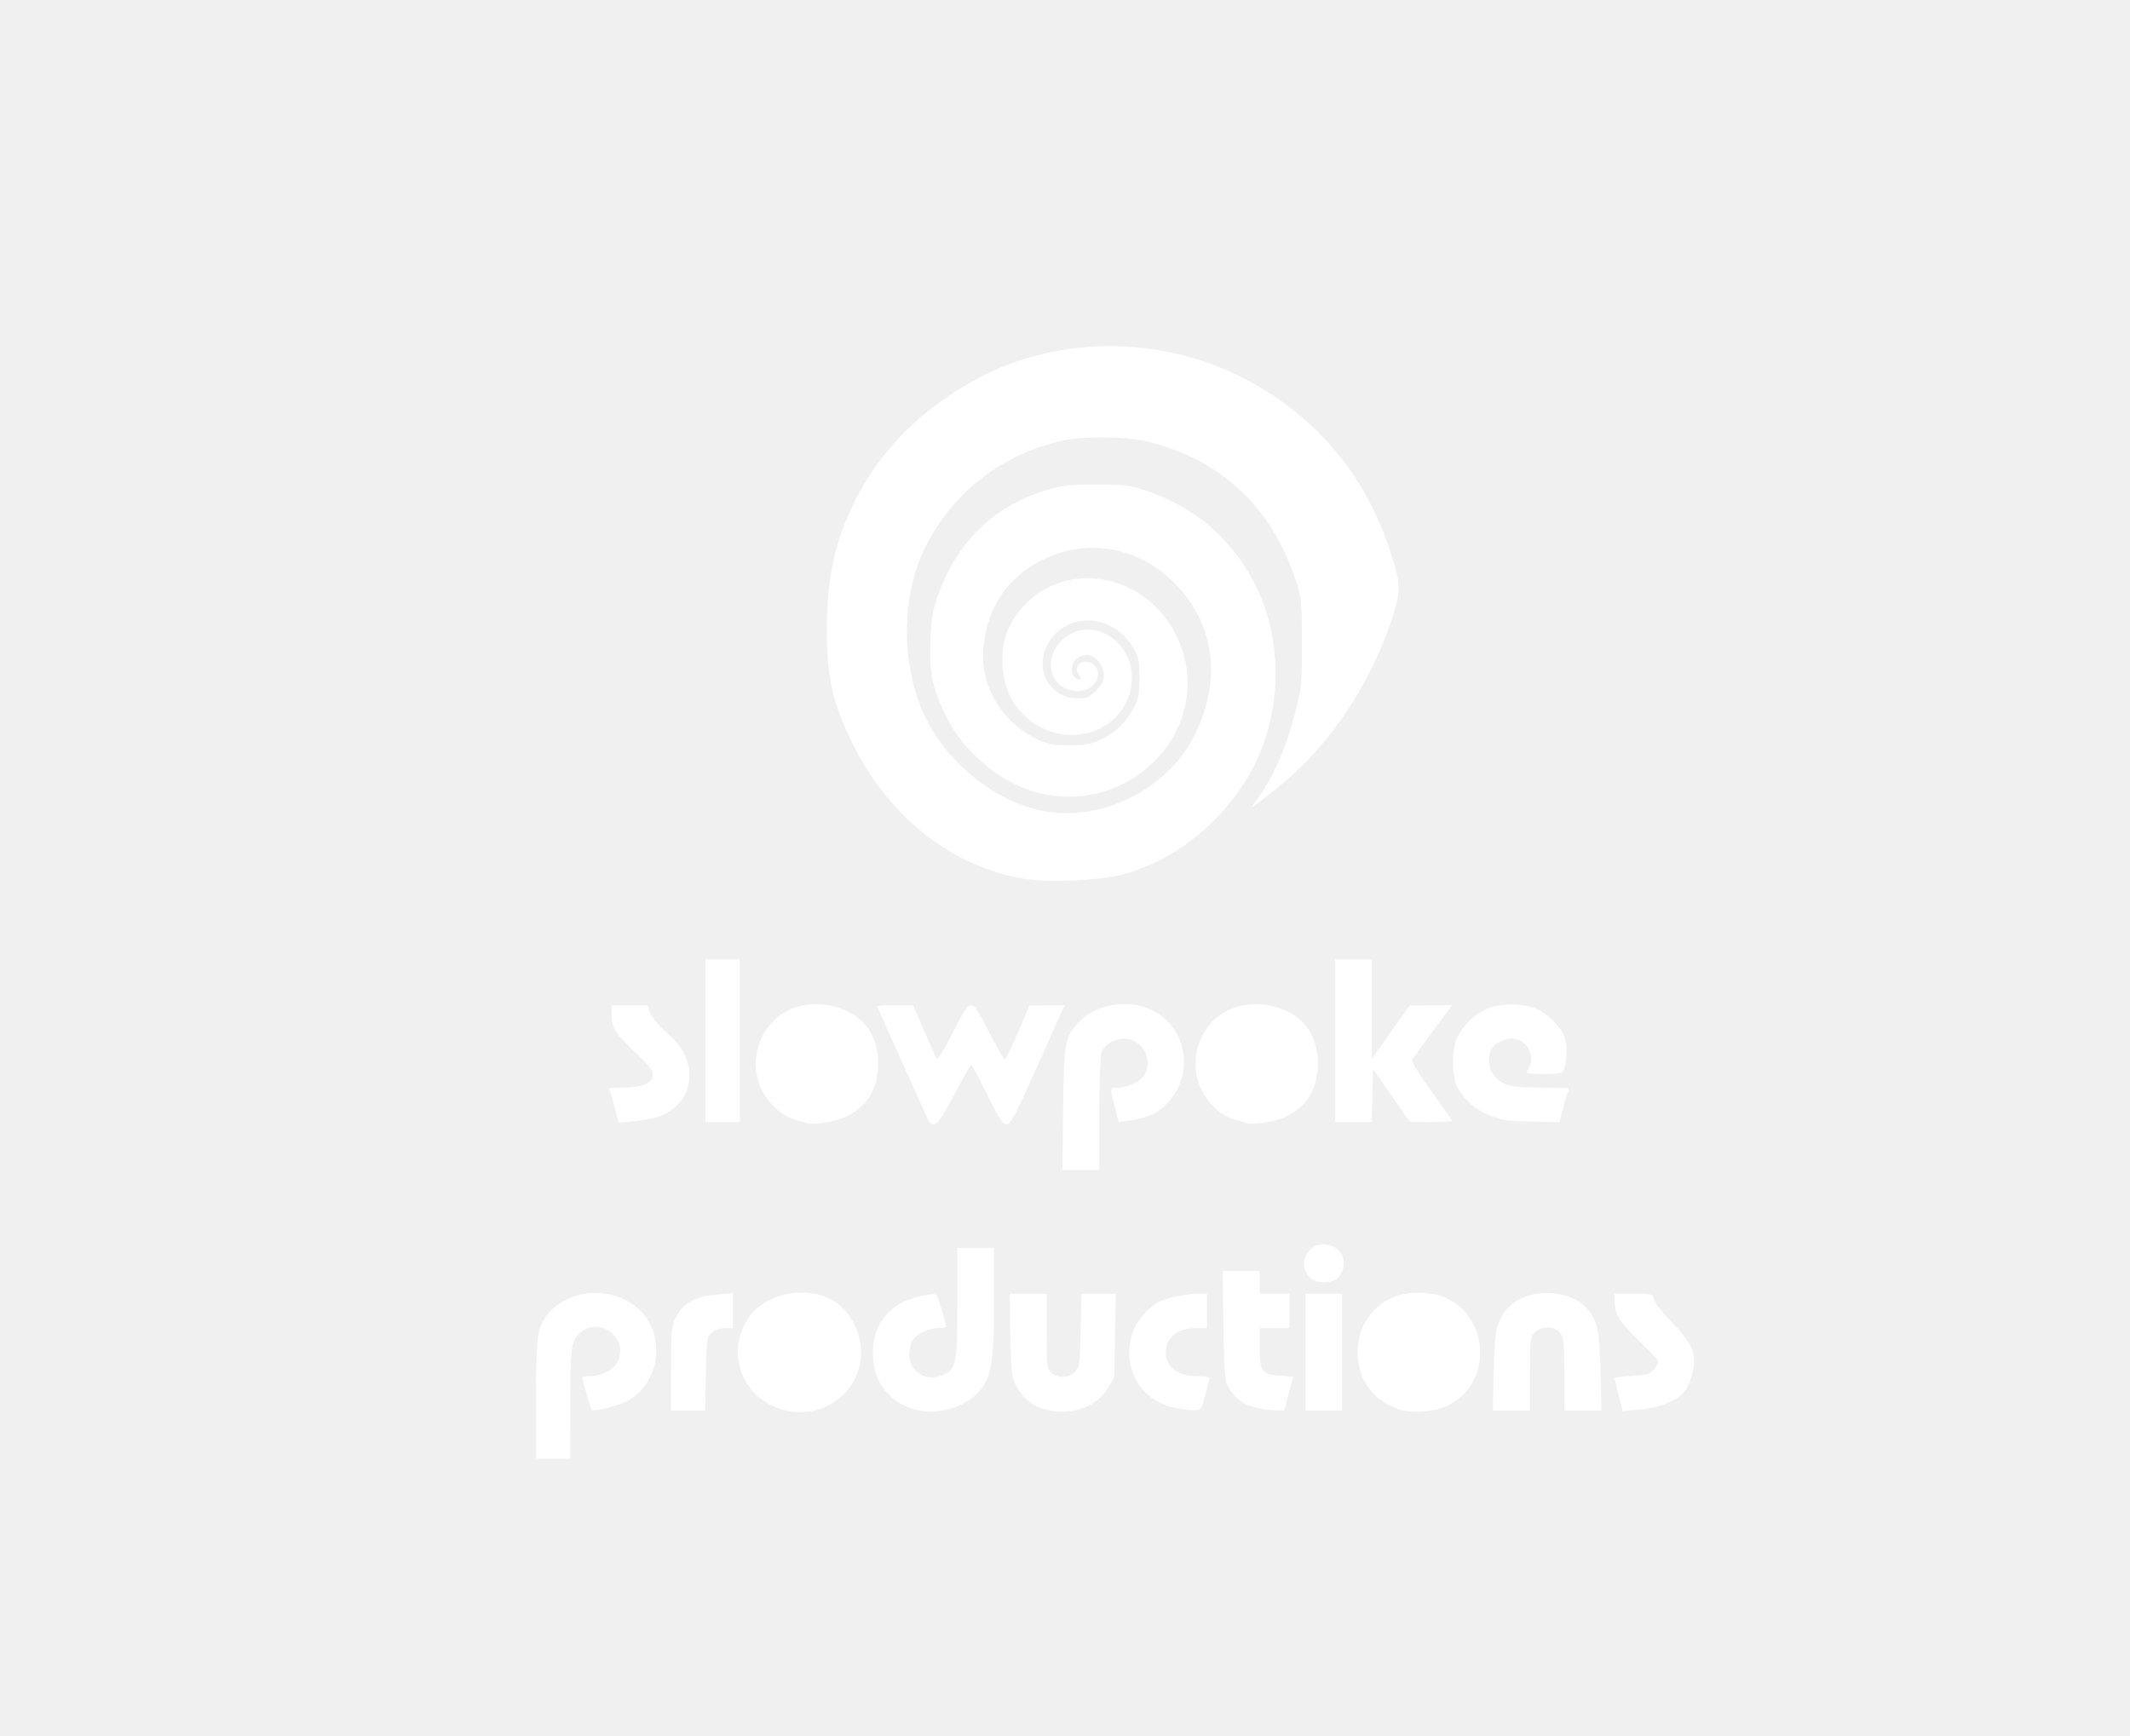
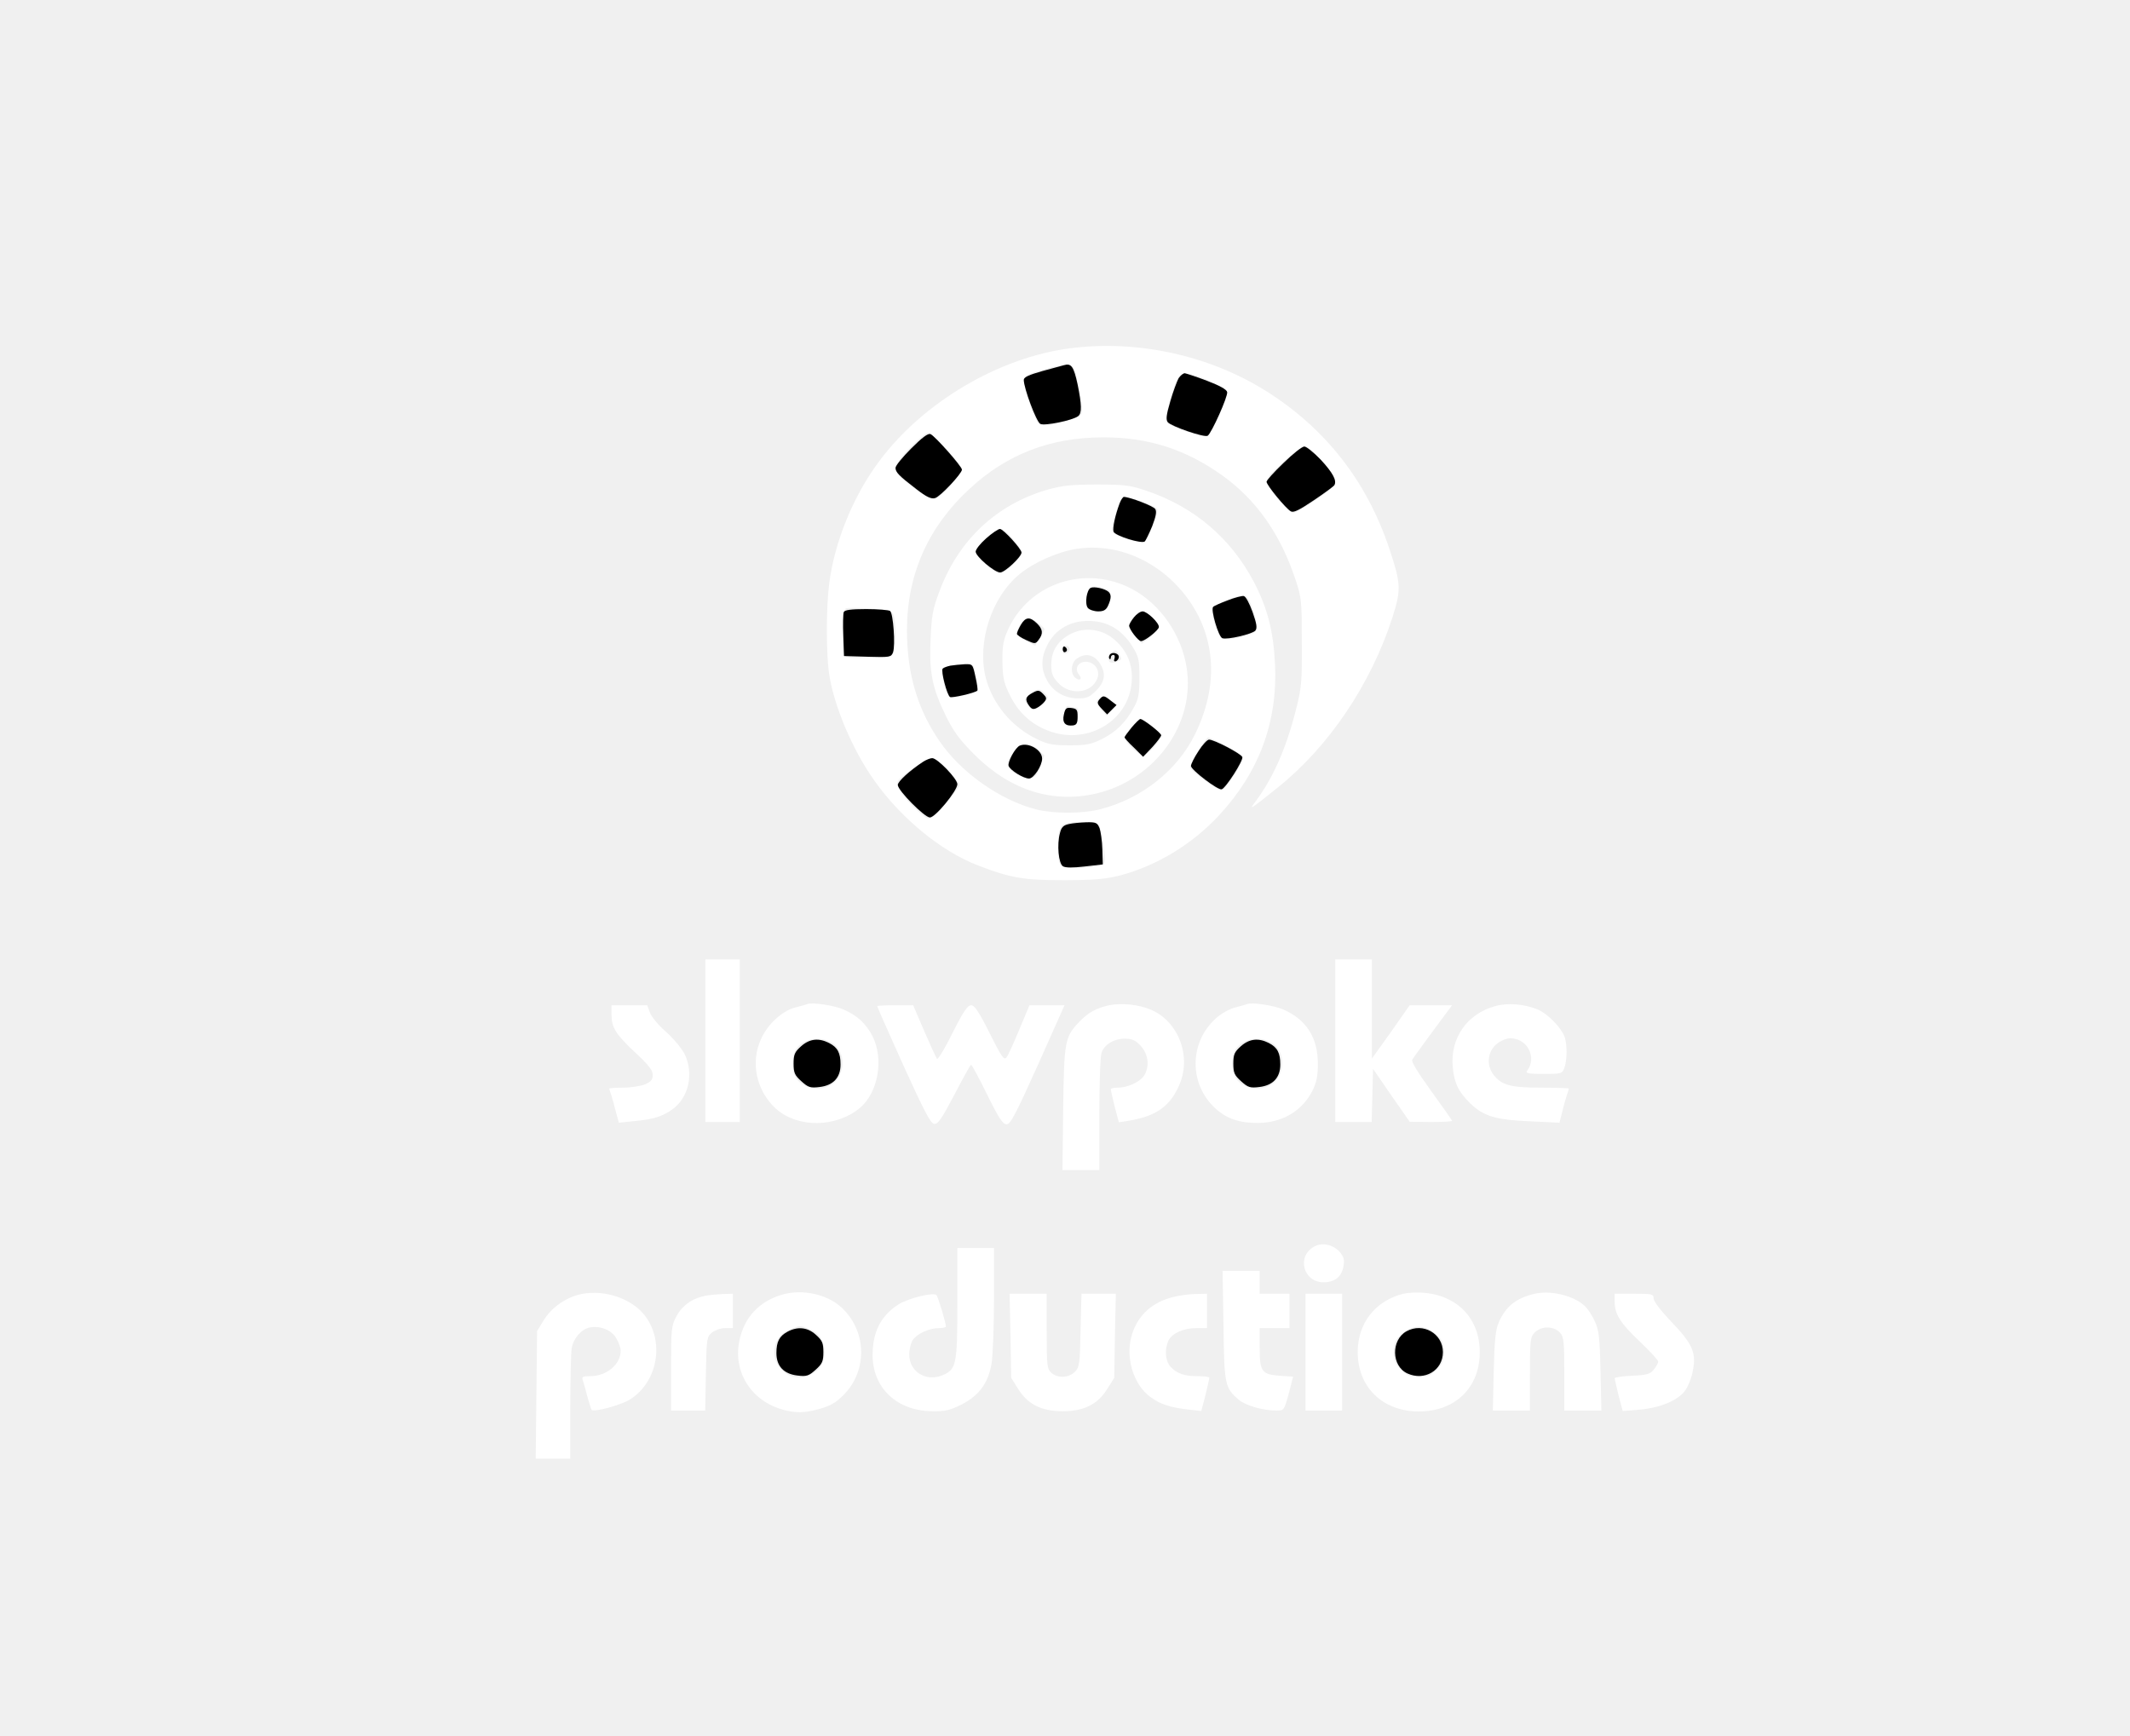
<svg xmlns="http://www.w3.org/2000/svg" aria-label="slowpoke productions" viewBox="0 0 930 758">
-   <g fill="#fff" fill-rule="evenodd">
-     <path d="M234.04 610.75c.05-28.18.42-30.73 5.33-37.17 1.44-1.89 5.12-4.65 8.18-6.15 11.62-5.68 26.82-2.43 34.12 7.3 8.65 11.51 5.43 28.99-6.7 36.49-4.07 2.51-15.51 5.57-16.63 4.45-.26-.25-1.04-2.65-1.75-5.32s-1.61-5.86-2.01-7.1c-.65-2.05-.4-2.25 2.95-2.25 4.97 0 10.25-2.67 12.01-6.09 5.53-10.68-8.38-20.8-16.89-12.29-3.26 3.26-3.63 6.48-3.64 32.13L249 637h-15zM341.8 615.66c-17.58-4.95-25.04-24.23-15.33-39.61 6.86-10.88 24.2-14.92 36.53-8.52 7.44 3.87 12.95 13.62 12.97 22.97.03 17.6-16.84 30.03-34.17 25.16M401.04 615.94c-11.18-2.28-19.15-11.24-19.85-22.31-.69-10.79 2.91-18.58 11.04-23.9 4.2-2.75 15.43-5.53 16.67-4.13.73.82 4.1 12.1 4.1 13.72 0 .37-1.36.68-3.03.68-4.21 0-9.4 2.34-11.34 5.12-.9 1.28-1.63 4.19-1.63 6.47 0 7.42 7.34 11.97 14.5 8.98 6.07-2.54 6.5-4.61 6.5-31.52V545h16v22.17c0 26.23-.97 33.29-5.37 39.15-5.63 7.51-17.57 11.67-27.59 9.62M458.18 615.94c-6.23-1.24-10.81-4.45-13.94-9.78-2.67-4.55-2.75-5.1-3.07-22.91l-.33-18.25H457v16.35c0 15.1.15 16.48 2.01 18.16 2.76 2.5 7.6 2.32 10.3-.37 2.04-2.04 2.21-3.29 2.53-18.17l.34-15.97h14.98l-.33 18.33-.33 18.33-3.01 4.87c-4.81 7.77-14.84 11.5-25.31 9.41M612.72 615.96c-12.3-3.07-19.97-12.85-19.97-25.46 0-10.69 5.65-19.54 15.24-23.85 6.17-2.78 16.85-2.78 23.02 0 20.17 9.07 20.43 38.63.42 47.48-5.06 2.24-13.69 3.09-18.71 1.83M293 597.66c0-17.26.14-18.61 2.32-22.75 3.09-5.87 8.23-8.67 17.5-9.53l7.18-.67V580h-3.39c-1.86 0-4.45.86-5.75 1.91-2.28 1.84-2.37 2.48-2.68 18l-.32 16.09H293zM513.72 614.96c-15.61-2.63-24.39-17.83-19.16-33.19 1.67-4.89 6.78-10.87 11.24-13.15 3.5-1.79 12.23-3.62 17.25-3.62H527v15h-4.6c-8.26 0-13.4 4.03-13.4 10.5 0 6.61 5.15 10.5 13.9 10.5 2.81 0 5.1.34 5.11.75 0 .41-.77 3.79-1.72 7.5-1.94 7.57-1.83 7.52-12.57 5.71M547.72 614.58c-5.18-1.39-8.96-4.36-11.57-9.08-1.37-2.5-1.7-6.96-1.98-26.75l-.33-23.75H550v10h13v15h-13v8.31c0 10.69.85 11.91 8.68 12.47l5.95.43-1.98 7.4-1.97 7.39-4.09-.07c-2.25-.03-6.24-.64-8.87-1.35M570 590.5V565h16v51h-16zM652.2 598.75c.34-13.45.82-18.13 2.17-21.25 2.39-5.5 6.13-9.15 11.51-11.2 8.88-3.39 20.8-1.37 26.4 4.47 5.13 5.36 6.05 9.3 6.52 27.98l.43 17.25H683v-15.89c0-13.68-.24-16.17-1.75-17.94-2.71-3.18-8.16-3.26-11.25-.17-1.83 1.83-2 3.33-2 18v16h-16.23zM706.74 609.37c-.97-3.78-1.75-7.16-1.75-7.51.01-.35 3.43-.81 7.62-1.03 6.51-.32 7.88-.72 9.5-2.72 1.04-1.28 1.89-2.84 1.89-3.47s-3.56-4.51-7.9-8.64c-8.66-8.21-11.1-12.06-11.1-17.45V565h8.5c7.93 0 8.5.14 8.5 2.07 0 1.23 3.23 5.45 7.92 10.35 9.24 9.64 10.89 13.58 9.13 21.79-.59 2.76-2.04 6.38-3.22 8.03-3.01 4.23-10.86 7.52-19.83 8.32l-7.5.67z" />
-     <path d="M353.4 600.61c4.46-1.87 6.6-5.18 6.6-10.2 0-5.17-2.82-8.99-7.62-10.32-7.45-2.05-14.39 3.07-14.38 10.61.01 4.26 3.43 9.08 7.21 10.17 4.51 1.3 4.44 1.3 8.19-.26M627.5 597.89c2.45-2.39 3-3.75 3-7.39 0-3.68-.56-5.02-3.19-7.65-2.66-2.66-3.94-3.18-7.81-3.18-9.85 0-14.84 11.19-8.11 18.21 4.72 4.94 11.05 4.94 16.11.01M572.03 558.03c-2.76-2.76-3.45-6.38-1.86-9.7 4.22-8.81 17.98-4.9 16.45 4.67-.31 1.92-1.52 4.29-2.7 5.25-2.95 2.41-9.38 2.29-11.89-.22M464.19 484.25c.37-29.57.7-31.36 7.11-38.13 7.01-7.4 20.82-9.83 30.77-5.42 16.83 7.47 20.08 29.93 6.14 42.5-3.98 3.59-7.45 4.97-15.73 6.27l-4.01.63-1.74-6.8c-2.22-8.64-2.27-8.3 1.3-8.3 4.21 0 9.4-2.34 11.34-5.12 4.48-6.39-.27-16.03-8-16.23-4.71-.13-9.04 2.36-10.41 5.97-.53 1.38-.96 13.51-.96 26.95V511h-16.15zM352.5 490.53c-.55-.23-2.94-.92-5.31-1.53-5.58-1.44-11.88-7.17-14.84-13.5-4.81-10.31-2.16-22.95 6.44-30.7 9.47-8.54 26.35-8.34 36.73.44 5.07 4.28 7.9 11.19 7.9 19.26 0 11.28-5.02 19.19-15 23.63-3.96 1.76-13.9 3.26-15.92 2.4M404.63 487.75c-.77-1.79-5.95-13.3-11.52-25.59-5.56-12.29-10.11-22.53-10.11-22.75 0-.23 3.54-.41 7.87-.41h7.88l4.79 11.25c2.64 6.19 5.14 11.65 5.55 12.13.42.48 3.5-4.58 6.85-11.25 4.7-9.39 6.52-12.13 8.06-12.13s3.35 2.73 8.02 12.04c3.32 6.62 6.39 11.82 6.83 11.55s3.01-5.68 5.72-12.02l4.93-11.53 7.66-.02 7.67-.02-11.63 26c-9.77 21.83-11.97 26-13.7 26-1.65 0-3.36-2.62-8.5-13-3.54-7.15-6.68-12.99-6.97-12.99-.29.01-3.59 5.86-7.34 13-7.46 14.23-9.44 15.83-12.06 9.74M544.5 490.53c-.55-.23-2.94-.92-5.31-1.53-2.4-.62-6.11-2.74-8.4-4.8-11.71-10.56-11.71-28.84 0-39.4 9.47-8.54 26.35-8.34 36.73.44 5.07 4.28 7.9 11.19 7.9 19.26 0 11.28-5.02 19.19-15 23.63-3.96 1.76-13.9 3.26-15.92 2.4M269.03 485.89c-.62-2.42-1.56-5.69-2.08-7.29-.52-1.59-.95-3.06-.95-3.25s2.71-.35 6.03-.35c8.2 0 12.97-2.05 12.97-5.57 0-2.04-1.8-4.36-7.58-9.77-8.65-8.08-10.42-10.9-10.42-16.61V439h15.6l1.18 3.26c.64 1.79 3.84 5.6 7.09 8.46 6.96 6.13 10.13 11.98 10.13 18.69 0 5.96-2.24 10.82-6.69 14.48-4.07 3.36-9 4.97-17.72 5.78l-6.44.61zM308 454.5V419h15v71h-15zM583 454.5V419h16v43.34l8.25-11.65 8.25-11.65 9.24-.02 9.25-.02-8.3 11.25c-4.57 6.19-8.65 11.82-9.07 12.52-.48.8 2.56 5.83 8.31 13.74 4.99 6.86 9.07 12.7 9.07 12.98s-4.16.5-9.25.48l-9.25-.03-8-11.57-8-11.58-.28 11.61-.28 11.6H583z" />
-     <path d="M658 489.31c-9.61-1.61-17.62-6.97-21.67-14.51-2.47-4.59-2.49-16.98-.03-21.91 2.55-5.13 7.48-9.87 12.7-12.23 5.98-2.7 15.9-2.68 22.03.03 4.68 2.07 10.45 7.81 12.04 11.99 1.21 3.2 1.19 10.5-.05 13.75-.93 2.47-1.29 2.57-9.12 2.57-6.37 0-7.93-.27-7.16-1.25 3.53-4.48 1.53-11.76-3.74-13.6-3.05-1.06-4.6-.88-8.64 1.05-4.56 2.17-5.73 9.79-2.19 14.29 3.51 4.46 7.47 5.51 20.8 5.51 6.62 0 12.03.16 12.03.35s-.43 1.66-.95 3.25c-.52 1.6-1.44 4.81-2.04 7.15l-1.09 4.25-10.21-.14c-5.61-.07-11.33-.32-12.71-.55M360.3 474.93c8.67-2.41 10.41-15.84 2.54-19.62-4.18-2.01-5.64-2.21-9.22-1.22-4.8 1.33-7.62 5.15-7.62 10.32 0 4.93 2.11 8.3 6.38 10.15 3.83 1.67 3.33 1.65 7.92.37M552.3 474.93c8.67-2.41 10.41-15.84 2.54-19.62-4.18-2.01-5.64-2.21-9.22-1.22-4.8 1.33-7.62 5.15-7.62 10.32 0 4.93 2.11 8.3 6.38 10.15 3.83 1.67 3.33 1.65 7.92.37M448 383.9c-31.59-4.85-59.57-26.62-75.57-58.82-8.72-17.55-11.38-29.1-11.41-49.61-.04-22.68 3.33-38.48 11.91-55.97 10.5-21.39 26.93-38.56 49.56-51.79 39.59-23.15 90.82-21.91 130.49 3.15 25.86 16.33 43.77 39.3 53.63 68.77 5.07 15.14 5.2 17.94 1.37 29.87-9.39 29.31-27.85 56.71-50.16 74.47-12.52 9.98-12.61 10.04-9.63 6.03 7.67-10.28 13.39-23.25 17.62-39.94 2.45-9.67 2.67-12.17 2.63-29.56-.04-18.1-.18-19.4-2.86-27.5-10.53-31.78-32.65-52.39-64.58-60.16-9.55-2.32-28.16-2.47-37.53-.3-26.49 6.15-47.5 22.54-59.45 46.38-9.96 19.86-10.73 47.85-1.93 69.93 8.39 21.04 28.87 39.19 50.37 44.64 26.42 6.69 57.14-7.87 69.33-32.86 11.76-24.13 8.55-48.11-8.8-65.78-15.47-15.74-37.35-19.95-56.68-10.91-16.08 7.52-25.25 20.81-26.94 39-1.53 16.49 7.94 32.5 23.63 39.95 4.59 2.18 6.91 2.61 14 2.61 7.28 0 9.32-.4 14.18-2.79 6.16-3.03 10.53-7.37 14.06-13.99 1.83-3.42 2.25-5.82 2.25-12.72 0-7.48-.33-9.06-2.77-13.22-9.16-15.61-30.68-15.77-37.83-.28-5.09 11.02 2.03 22.5 13.94 22.5 3.64 0 4.94-.57 7.77-3.4 3.61-3.61 4.31-7.02 2.24-10.92-2.5-4.69-6.64-5.91-10.62-3.12-2.61 1.82-3 6.55-.7 8.46 1.96 1.62 3.15.5 1.54-1.45-2.03-2.44-.35-5.57 2.98-5.57 3.91 0 6.42 3.66 5.03 7.31-1.53 4.04-5.39 6.04-10.34 5.38-12.26-1.64-13.39-18.02-1.69-24.59 12.09-6.8 27.16 3.6 27.16 18.74 0 19.08-20.53 30.92-38.71 22.32-11.39-5.39-17.76-15.95-17.83-29.58-.06-9.64 2.71-16.77 9.25-23.86 19.09-20.71 53.36-14.18 66.64 12.69 18.5 37.43-17.28 78.99-59.45 69.05-16.41-3.87-33.12-17.54-40.95-33.53-6.15-12.53-7.5-19.07-6.89-33.43.43-10.28.96-13.26 3.73-20.79 8.33-22.69 25.02-38.44 47.56-44.88 6.54-1.87 10.34-2.27 21.45-2.24 11.95.03 14.42.34 21.5 2.72 20.75 6.97 36.8 20.56 46.9 39.7 14.15 26.84 12.41 62.65-4.28 88.2-13 19.92-32.53 34.43-53.62 39.86-9.39 2.42-31.34 3.38-41.5 1.83" />
-     <path d="M478.81 378.39c1.68-.34 3.26-1.13 3.49-1.75.68-1.79-1.33-14.97-2.5-16.38-.65-.79-3.59-1.26-7.85-1.26-8.95 0-9.95 1-9.95 9.99 0 9.86.12 10.01 7.48 10.01 3.45 0 7.65-.28 9.33-.61M414.25 349.45c2.61-3.22 4.75-6.24 4.75-6.71 0-1.65-10.3-11.74-11.99-11.74-2.17 0-13.83 7.8-15.04 10.06-1.11 2.07 2.55 7.51 8.95 13.26 3.91 3.52 4.41 3.71 6.41 2.4 1.19-.78 4.31-4.05 6.92-7.27M538.99 338.51c2.33-3.58 3.98-7.15 3.67-7.96-.47-1.21-13.43-8.55-15.1-8.55-1.2 0-8.49 12.01-7.99 13.19.85 2.01 11.58 9.81 13.5 9.81.98 0 3.47-2.72 5.92-6.49M454.22 334.7l1.78-4.8-2.65-2.45c-3.82-3.54-7.66-3.22-10.8.89-1.4 1.84-2.55 4.27-2.55 5.41 0 2.75 5.65 6.34 9.47 6.01 2.56-.22 3.23-.93 4.75-5.06M503.93 326.27c1.69-2.05 3.07-4.26 3.07-4.91 0-1.23-7.16-7.36-8.6-7.36-1.45 0-7.4 6.35-7.4 7.9 0 2.1 6.02 8.1 8.12 8.1.96 0 3.12-1.68 4.81-3.73M470.81 312.75c.23-2.78-.07-3.75-1.17-3.75-.81 0-2.13-.25-2.94-.56-1.05-.4-1.64.44-2.13 3.02-.84 4.5-.08 5.74 3.27 5.35 2.28-.27 2.7-.84 2.97-4.06M485.17 310.35c2.41-2.18 2.31-2.99-.6-4.9-1.9-1.24-2.89-1.35-4.51-.48l-2.07 1.1 2.2 2.97c2.55 3.46 2.59 3.47 4.98 1.31M455.32 307.4c2.68-2.48 2.73-2.69 1.09-4.5-2.24-2.47-3.73-2.4-6.89.35-2.44 2.12-2.5 2.38-1 4.5 2.06 2.9 3.37 2.84 6.8-.35M421.82 303.46c3.65-1.08 5.17-2.04 5.16-3.25-.05-3.31-1.85-9.51-2.96-10.2-1.42-.88-11.03.6-12.32 1.89-1.76 1.76 1.91 13.1 4.24 13.1.38 0 3.03-.69 5.88-1.54M489.43 288.12c.21-.35-.25-1.52-1.03-2.59-1.31-1.79-1.54-1.81-3.05-.31-2.15 2.15-1.12 4.79 1.6 4.08 1.15-.3 2.26-.83 2.48-1.18M389.75 285.75c.81-.64 1.25-3.73 1.25-8.68 0-4.64-.49-8.31-1.25-9.26-.89-1.12-3.77-1.74-10.04-2.15-4.83-.31-9.44-.32-10.25-.01-1.14.44-1.46 2.68-1.46 10.26 0 5.55.46 10.15 1.07 10.76 1.31 1.31 18.85.53 20.68-.92M467 283.39c0-.76-.68-1.39-1.5-1.39-.83 0-1.5.89-1.5 1.97 0 1.34.48 1.78 1.5 1.39.82-.31 1.5-1.2 1.5-1.97M454.63 277.74c1.58-3.05 1.56-3.18-1.06-5.43-3.45-2.98-5.94-2.93-7.95.15-2.44 3.73-1.99 5.3 2.13 7.42 4.31 2.21 4.69 2.1 6.88-2.14M503.75 277.11c2.96-2.54 2.84-4.17-.55-7.42-3.4-3.26-4.87-3.35-7.89-.52-2.98 2.81-2.92 4.95.27 8.74 2.76 3.28 3.48 3.21 8.17-.8M542.23 277.97c7.72-1.72 8.04-2.83 4.01-13.82-1.48-4.07-1.79-4.32-4.66-3.84-1.7.28-5.22 1.44-7.83 2.57-5.31 2.29-5.64 3.33-3.24 10.16 1.78 5.04 3.39 7.21 4.9 6.63.6-.23 3.67-.99 6.82-1.7M484.07 264.32c1.76-4.64.84-6.72-3.43-7.77-3.31-.82-4.07-.69-5.25.94-1.44 1.95-1.9 7.67-.72 8.84.36.37 2.4.67 4.52.67 3.27 0 4.02-.41 4.88-2.68M440.27 248.43c1.68-1.42 3.88-3.62 4.88-4.89 1.8-2.29 1.77-2.37-2.34-7.43-2.54-3.11-4.96-5.11-6.2-5.11-2.52 0-10.61 7.77-10.61 10.18 0 1.49 9.08 9.82 10.7 9.82.28 0 1.89-1.16 3.57-2.57M503.12 230.07c1.48-3.53 2.46-7 2.19-7.69-.61-1.59-12.88-5.76-14.79-5.03-.77.3-2.34 3.58-3.49 7.29-2.38 7.69-2.11 8.33 4.47 10.78 7.06 2.62 8.6 1.91 11.62-5.35M572.3 219.86c8.31-5.55 10.7-7.83 10.7-10.17 0-2.94-10.7-14.7-13.33-14.66-1.25.02-5.31 2.91-9.57 6.82-6.33 5.79-7.32 7.14-6.79 9.22.8 3.12 9.39 12.93 11.32 12.93.81 0 4.27-1.86 7.67-4.14M414.9 212.25c2.79-3.16 5.08-6.44 5.09-7.29.02-2.15-12.79-15.96-14.8-15.96-.91 0-4.5 2.97-7.98 6.61-8.21 8.59-8.12 9.96 1.14 17.11 3.77 2.9 7.9 5.28 9.17 5.28 1.56 0 3.96-1.87 7.38-5.75M527.96 189.55c2.44-2.94 8.12-15.97 7.84-17.95-.22-1.49-2.34-2.92-7.8-5.25-12.43-5.32-12.98-5.07-17.04 7.86-3.15 10.03-2.82 10.8 6.04 13.98 8.88 3.18 9.4 3.24 10.96 1.36M466.65 183.52c2.83-.85 5.4-2.21 5.71-3.03.8-2.06-2.26-17.97-3.88-20.18-1.26-1.73-1.73-1.7-11.15.75-9.12 2.37-9.85 2.75-10.14 5.21-.33 2.74 4.05 16.11 6.07 18.54 1.28 1.55 5.07 1.18 13.39-1.29" />
+   <g transform="translate(0,758) scale(0.1,-0.1)">
+     <g fill="#fff" fill-rule="evenodd">
+       <path d="M4673 6059 c-312 -40 -643 -236 -834 -493 -114 -152 -196 -354 -219 -538 -13 -103 -13 -302 0 -390 20 -138 102 -333 197 -466 116 -165 293 -310 452 -371 145 -56 200 -65 381 -65 136 1 179 5 245 22 159 43 313 137 429 263 174 188 255 407 243 659 -7 145 -34 247 -93 360 -101 191 -261 327 -469 397 -71 24 -95 27 -215 27 -111 0 -149 -4 -215 -22 -225 -65 -392 -222 -475 -449 -28 -75 -33 -105 -37 -208 -6 -144 7 -209 68 -334 33 -66 59 -102 123 -166 156 -156 341 -215 534 -170 257 61 432 305 393 550 -22 142 -115 277 -237 342 -202 108 -449 28 -542 -175 -21 -47 -26 -71 -25 -138 0 -64 5 -92 25 -135 35 -77 83 -128 153 -161 182 -86 387 33 387 224 0 69 -28 126 -84 171 -53 42 -129 49 -188 16 -54 -30 -80 -74 -80 -133 0 -36 6 -52 28 -76 52 -59 148 -49 173 17 14 36 -12 73 -51 73 -33 0 -50 -31 -29 -56 16 -19 4 -30 -16 -14 -23 19 -19 66 7 84 40 28 81 16 106 -31 21 -39 14 -73 -22 -109 -28 -28 -41 -34 -78 -34 -58 0 -108 28 -135 76 -27 47 -29 96 -4 149 36 80 114 122 209 112 70 -7 125 -44 167 -111 27 -45 30 -57 30 -135 0 -70 -4 -94 -23 -128 -35 -66 -79 -110 -140 -140 -49 -24 -69 -28 -142 -28 -71 0 -94 4 -140 26 -112 53 -196 154 -226 269 -39 155 25 352 148 453 62 51 166 97 248 110 154 24 313 -33 430 -151 173 -177 206 -417 88 -658 -77 -158 -233 -282 -414 -328 -78 -20 -202 -20 -279 -1 -157 40 -328 160 -422 297 -97 140 -143 296 -143 486 0 242 92 450 272 616 164 153 355 226 586 226 196 0 358 -52 517 -165 149 -106 255 -256 321 -455 27 -81 28 -94 28 -275 1 -174 -1 -199 -26 -296 -42 -166 -99 -296 -176 -399 -30 -40 -29 -40 96 60 223 178 408 452 502 745 38 119 37 147 -14 299 -98 294 -278 524 -536 687 -248 157 -565 226 -857 188z m16 -87 c14 -27 41 -180 35 -197 -6 -15 -78 -40 -144 -51 -24 -4 -40 -1 -47 8 -21 24 -64 158 -61 185 3 24 11 29 83 49 99 28 122 29 134 6z m591 -55 c54 -24 76 -38 78 -53 3 -22 -62 -167 -84 -184 -10 -9 -32 -6 -94 15 -45 15 -84 34 -87 43 -7 17 21 130 44 180 20 41 44 41 143 -1z m-1146 -299 c36 -40 66 -79 66 -88 0 -8 -23 -41 -51 -72 -34 -39 -58 -58 -74 -58 -13 0 -54 24 -91 53 -93 71 -94 85 -12 171 35 36 71 66 80 66 9 0 46 -32 82 -72z m1640 -52 c31 -35 56 -72 56 -83 0 -11 -10 -29 -22 -40 -39 -34 -146 -103 -162 -103 -19 0 -105 98 -113 129 -5 21 5 35 68 92 43 40 83 68 96 69 14 0 40 -22 77 -64z m-787 -177 c34 -11 63 -26 66 -32 7 -18 -43 -138 -60 -144 -19 -8 -117 23 -132 41 -8 9 -7 27 5 67 20 68 31 89 47 89 7 0 41 -9 74 -21z m-558 -170 c40 -51 40 -51 22 -74 -32 -41 -80 -77 -93 -69 -39 22 -98 78 -98 92 0 24 81 102 106 102 15 0 36 -17 63 -51z m414 -218 c7 -7 7 -24 1 -48 -9 -37 -10 -38 -54 -38 -43 0 -45 1 -48 32 -2 18 2 42 8 54 10 18 18 20 48 16 19 -4 40 -11 45 -16z m620 -63 c22 -57 29 -100 20 -115 -12 -18 -135 -44 -150 -31 -16 13 -45 103 -41 125 3 18 97 62 134 63 16 0 25 -11 37 -42z m-1565 -36 c7 -10 12 -46 12 -93 0 -49 -4 -80 -12 -86 -19 -15 -194 -23 -207 -10 -16 16 -14 204 2 210 6 3 53 3 102 0 65 -4 93 -10 103 -21z m1135 -20 c15 -15 27 -35 27 -43 -1 -7 -17 -27 -38 -42 l-37 -28 -27 30 c-34 38 -35 57 -6 88 28 30 48 29 81 -5z m-499 -23 c14 -11 26 -23 26 -27 0 -4 -9 -22 -20 -40 l-20 -32 -40 20 c-44 22 -49 38 -24 75 20 30 43 32 78 4z m136 -113 c0 -8 -7 -16 -15 -20 -10 -4 -15 1 -15 14 0 11 7 20 15 20 8 0 15 -6 15 -14z m218 -26 c11 -18 10 -22 -10 -29 -26 -10 -38 -6 -38 13 0 12 19 36 30 36 3 0 11 -9 18 -20z m-635 -54 c3 -8 8 -34 12 -59 l7 -46 -56 -16 c-43 -13 -60 -14 -71 -5 -19 15 -40 109 -28 121 12 12 102 27 120 21 6 -2 14 -9 16 -16z m311 -115 c16 -18 16 -20 -11 -45 -34 -32 -47 -33 -68 -3 -15 21 -14 23 10 45 32 27 47 28 69 3z m287 -30 l24 -20 -23 -23 -22 -23 -25 30 c-22 27 -22 31 -8 43 22 16 27 15 54 -7z m-155 -31 c11 0 14 -10 12 -37 -2 -31 -7 -39 -27 -41 -33 -5 -43 10 -35 52 5 27 10 36 21 32 8 -3 21 -6 29 -6z m335 -81 c21 -17 39 -36 39 -43 0 -19 -60 -86 -78 -86 -20 0 -82 59 -82 79 0 16 58 81 73 81 5 0 27 -14 48 -31z m320 -84 c38 -20 72 -42 76 -50 7 -21 -75 -145 -96 -145 -19 0 -127 78 -135 98 -5 12 68 132 80 132 2 0 36 -16 75 -35z m-817 -20 l26 -24 -18 -48 c-14 -40 -22 -49 -45 -51 -37 -4 -97 33 -97 60 0 12 11 36 26 55 31 41 69 44 108 8z m-395 -89 c28 -30 51 -59 51 -63 0 -14 -92 -124 -117 -140 -20 -13 -25 -11 -64 24 -64 57 -100 112 -89 132 12 23 128 101 150 101 9 0 40 -24 69 -54z m659 -239 c12 -14 32 -145 25 -163 -6 -16 -52 -24 -128 -24 -74 0 -75 2 -75 100 0 90 10 100 99 100 43 0 72 -5 79 -13z" />
+       <path d="M3080 3035 l0 -355 75 0 75 0 0 355 0 355 -75 0 -75 0 0 -355z" />
+       <path d="M5830 3035 l0 -355 80 0 79 0 3 116 3 116 80 -116 80 -115 93 -1 c50 0 92 2 92 5 0 3 -41 61 -91 130 -57 79 -88 129 -83 137 4 7 45 64 91 126 l83 112 -93 0 -92 0 -82 -117 -83 -116 0 216 0 217 -80 0 -80 0 0 -355z" />
+       <path d="M3525 3195 c-5 -2 -29 -9 -53 -15 -56 -14 -119 -72 -148 -135 -49 -103 -22 -229 64 -307 95 -85 263 -83 367 4 79 67 105 212 55 312 -28 55 -67 91 -126 117 -39 18 -139 33 -159 24z m111 -171 c45 -30 57 -98 24 -151 -37 -62 -141 -63 -184 -2 -21 30 -21 98 0 128 34 48 107 59 160 25z" />
+       <path d="M4843 3190 c-55 -12 -91 -31 -130 -72 -64 -66 -67 -85 -71 -380 l-3 -268 80 0 81 0 0 244 c0 135 4 256 10 270 13 36 57 61 104 60 31 -1 46 -8 68 -33 33 -37 38 -93 12 -130 -20 -28 -72 -51 -114 -51 -16 0 -30 -3 -30 -7 0 -5 8 -39 17 -76 l18 -68 40 6 c118 19 180 60 221 150 59 125 3 282 -120 335 -52 23 -129 31 -183 20z" />
+       <path d="M5445 3195 c-5 -2 -29 -9 -53 -15 -24 -6 -61 -27 -84 -48 -117 -106 -117 -288 0 -394 49 -44 105 -63 187 -62 104 1 191 53 235 140 19 38 24 65 24 119 0 113 -50 192 -150 236 -39 18 -139 33 -159 24z m111 -171 c45 -30 57 -98 24 -151 -37 -62 -141 -63 -184 -2 -21 30 -21 98 0 128 34 48 107 59 160 25z" />
+       <path d="M6528 3186 c-122 -33 -197 -140 -185 -266 6 -69 25 -109 78 -160 57 -55 111 -71 261 -77 l127 -6 11 44 c6 24 15 57 20 73 6 16 10 31 10 32 0 2 -54 4 -120 4 -134 0 -173 11 -208 55 -40 51 -23 123 35 150 28 13 40 14 69 5 56 -19 78 -91 41 -137 -7 -10 8 -13 72 -13 78 0 82 1 91 26 13 32 13 105 1 137 -16 41 -73 99 -116 118 -57 24 -132 31 -187 15z" />
+       <path d="M2670 3150 c0 -58 18 -86 104 -167 58 -54 76 -77 76 -97 0 -21 -7 -30 -35 -42 -19 -7 -62 -14 -95 -14 -33 0 -60 -2 -60 -4 0 -1 4 -16 10 -32 5 -16 14 -49 20 -73 l12 -44 67 7 c82 7 126 21 169 53 70 52 92 156 51 240 -12 24 -48 67 -80 96 -33 28 -65 67 -71 84 l-12 33 -78 0 -78 0 0 -40z" />
+       <path d="M3830 3186 c0 -3 51 -118 114 -258 89 -196 119 -254 134 -256 17 -3 33 21 89 127 37 72 70 131 73 131 3 0 35 -58 70 -130 51 -104 69 -130 85 -130 17 0 39 42 137 260 l116 260 -76 0 -77 0 -44 -105 c-24 -58 -49 -113 -56 -122 -11 -15 -21 -1 -74 105 -47 94 -66 122 -81 122 -15 0 -34 -27 -81 -121 -33 -67 -64 -118 -68 -113 -4 5 -29 60 -56 122 l-48 112 -78 0 c-44 0 -79 -2 -79 -4z" />
+       <path d="M5740 2137 c-80 -41 -51 -157 39 -157 49 0 80 25 87 71 5 28 1 41 -17 62 -29 32 -75 42 -109 24z" />
+       <path d="M4180 1890 c0 -270 -4 -290 -65 -316 -72 -30 -145 16 -145 90 0 23 7 52 16 65 20 28 72 51 114 51 16 0 30 3 30 7 0 16 -34 129 -41 137 -13 14 -125 -14 -167 -41 -77 -51 -111 -118 -112 -219 -1 -145 106 -246 261 -247 54 -1 76 4 125 28 78 40 118 93 133 178 6 35 11 163 11 285 l0 222 -80 0 -80 0 0 -240z" />
+       <path d="M5342 1793 c3 -261 6 -274 67 -326 31 -26 105 -47 165 -47 32 0 33 1 53 74 l19 74 -59 4 c-79 6 -87 18 -87 125 l0 83 65 0 65 0 0 75 0 75 -65 0 -65 0 0 50 0 50 -81 0 -81 0 4 -237z" />
+       <path d="M2540 1929 c-66 -13 -130 -57 -165 -113 l-30 -49 -3 -279 -3 -278 75 0 76 0 0 223 c0 122 3 239 6 259 8 44 43 84 80 91 45 8 93 -11 114 -46 11 -18 20 -42 20 -55 0 -61 -61 -112 -135 -112 -33 0 -36 -2 -29 -22 4 -13 13 -45 20 -72 7 -26 15 -50 17 -53 12 -11 126 20 167 45 121 75 153 250 67 365 -57 75 -175 116 -277 96z" />
+       <path d="M3418 1927 c-103 -29 -169 -100 -190 -203 -29 -144 61 -274 210 -305 43 -9 69 -8 112 1 69 16 97 30 137 72 103 107 96 280 -15 380 -62 56 -168 79 -254 55z m116 -151 c44 -18 66 -52 66 -101 0 -50 -22 -83 -67 -101 -96 -41 -187 61 -139 154 13 25 37 43 76 55 24 8 29 8 64 -7z" />
+       <path d="M6127 1930 c-123 -31 -199 -129 -199 -255 0 -153 109 -259 267 -259 159 0 266 104 266 259 0 144 -95 246 -242 259 -30 3 -71 1 -92 -4z m148 -181 c24 -24 30 -38 30 -74 0 -37 -6 -50 -32 -76 -26 -27 -39 -32 -78 -32 -39 0 -52 5 -78 32 -26 26 -32 39 -32 76 0 35 6 50 29 74 47 49 110 49 161 0z" />
+       <path d="M6697 1929 c-79 -19 -123 -55 -153 -124 -14 -31 -19 -78 -22 -212 l-4 -173 81 0 81 0 0 160 c0 147 2 162 20 180 31 31 85 30 113 -2 15 -17 17 -42 17 -179 l0 -159 81 0 81 0 -4 173 c-3 147 -7 179 -25 217 -11 25 -31 55 -44 67 -50 46 -151 70 -222 52z" />
+       <path d="M3079 1921 c-57 -11 -101 -43 -126 -90 -22 -42 -23 -55 -23 -228 l0 -183 74 0 75 0 3 161 c3 155 4 161 27 180 13 10 38 19 57 19 l34 0 0 75 0 75 -42 -1 c-24 -1 -59 -4 -79 -8z" />
+       <path d="M4412 1747 l3 -184 30 -48 c42 -68 102 -98 195 -98 93 0 153 30 195 98 l30 48 3 184 4 183 -75 0 -75 0 -4 -160 c-3 -148 -5 -161 -25 -181 -27 -27 -75 -29 -103 -4 -18 17 -20 30 -20 182 l0 163 -81 0 -81 0 4 -183z" />
+       <path d="M5123 1916 c-90 -22 -152 -77 -179 -159 -33 -99 2 -222 79 -278 44 -32 84 -45 167 -55 l55 -6 18 68 c9 38 17 72 17 77 0 4 -22 7 -49 7 -60 0 -92 11 -120 41 -23 25 -27 74 -10 113 15 33 66 56 123 56 l46 0 0 75 0 75 -47 -1 c-27 0 -71 -6 -100 -13z" />
+       <path d="M5700 1675 l0 -255 80 0 80 0 0 255 0 255 -80 0 -80 0 0 -255z" />
+       <path d="M7050 1895 c0 -54 24 -93 111 -175 43 -41 79 -80 79 -86 0 -7 -9 -22 -19 -35 -16 -20 -30 -24 -95 -27 -42 -2 -76 -7 -76 -11 0 -3 8 -37 17 -75 l18 -68 75 6 c90 8 168 41 198 84 12 16 27 52 32 80 18 82 2 121 -91 218 -47 49 -79 91 -79 103 0 20 -6 21 -85 21 l-85 0 0 -35z" />
+     </g>
+     <g fill="#000">
+       <path d="M4645 5985 c-5 -1 -47 -13 -92 -25 -60 -17 -83 -27 -83 -39 0 -36 55 -183 72 -192 18 -10 142 15 166 34 16 13 15 50 -3 138 -17 79 -28 94 -60 84z" />
+       <path d="M5146 5928 c-7 -13 -24 -58 -36 -100 -18 -61 -20 -81 -11 -92 15 -18 160 -68 174 -59 16 10 89 172 85 191 -2 11 -33 28 -88 49 -47 18 -91 32 -97 33 -7 0 -19 -10 -27 -22z" />
+       <path d="M3979 5622 c-38 -38 -69 -76 -69 -85 0 -19 14 -34 91 -93 45 -35 65 -44 82 -39 22 6 117 107 117 124 0 14 -119 148 -137 155 -11 5 -38 -16 -84 -62z" />
+       <path d="M5604 5558 c-41 -39 -74 -76 -74 -82 0 -14 84 -117 106 -129 12 -7 36 5 100 48 46 31 87 61 90 66 12 20 -7 55 -60 112 -30 31 -62 57 -71 57 -10 0 -50 -32 -91 -72z" />
+       <path d="M4889 5383 c-20 -53 -32 -110 -27 -125 7 -18 125 -55 137 -42 4 5 19 35 32 67 16 42 20 63 13 74 -8 13 -110 52 -137 53 -4 0 -12 -12 -18 -27z" />
+       <path d="M4306 5229 c-25 -22 -46 -48 -46 -58 0 -21 82 -91 107 -91 20 0 93 68 93 87 0 16 -80 103 -94 103 -7 0 -34 -18 -60 -41z" />
+       <path d="M4763 5013 c-18 -7 -28 -70 -13 -88 7 -8 27 -15 45 -15 24 0 34 6 43 25 15 33 15 50 0 62 -17 13 -60 22 -75 16z" />
+       <path d="M5360 4958 c-30 -11 -59 -24 -63 -28 -12 -11 23 -131 40 -137 21 -8 131 18 144 33 9 11 6 30 -12 81 -14 39 -30 69 -39 70 -8 1 -40 -7 -70 -19z" />
+       <path d="M3684 4907 c-3 -8 -4 -54 -2 -103 l3 -89 103 -3 c98 -3 103 -2 111 19 11 31 1 172 -13 181 -6 4 -53 8 -104 8 -68 0 -94 -4 -98 -13z" />
+       <path d="M4951 4884 c-12 -15 -21 -31 -21 -36 0 -16 40 -68 52 -68 17 0 78 49 78 62 0 19 -52 68 -71 68 -10 0 -27 -12 -38 -26z" />
+       <path d="M4457 4851 c-9 -16 -17 -33 -17 -39 0 -5 18 -17 40 -27 39 -18 41 -18 55 1 21 27 18 47 -8 72 -31 30 -49 28 -70 -7z" />
+       <path d="M4640 4745 c0 -9 5 -15 10 -13 12 4 11 16 -1 24 -5 3 -9 -2 -9 -11z" />
+       <path d="M4845 4720 c-4 -6 -4 -14 -1 -17 3 -4 6 -1 6 5 0 7 5 12 11 12 6 0 8 -7 5 -16 -4 -10 -1 -14 6 -12 7 3 13 11 13 19 0 17 -31 24 -40 9z" />
+       <path d="M4150 4673 c-14 -3 -29 -8 -34 -13 -9 -9 19 -116 32 -124 9 -5 110 18 119 28 3 2 -1 30 -8 60 -12 56 -12 56 -48 55 -20 -1 -47 -4 -61 -6z" />
+       <path d="M4508 4554 c-31 -16 -34 -30 -14 -57 11 -15 19 -16 34 -8 10 5 25 17 32 26 11 14 10 19 -6 35 -17 17 -22 17 -46 4z" />
+       <path d="M4800 4525 c-11 -13 -9 -20 11 -41 l23 -24 20 20 21 21 -25 19 c-30 24 -34 24 -50 5z" />
+       <path d="M4645 4459 c-8 -35 6 -51 40 -47 16 2 20 11 20 38 0 30 -3 35 -27 38 -22 3 -27 -1 -33 -29z" />
+       <path d="M4941 4403 c-17 -21 -31 -40 -31 -43 0 -3 18 -24 41 -45 l40 -40 40 42 c21 23 39 47 39 52 0 10 -79 71 -91 71 -4 0 -21 -17 -38 -37z" />
+       <path d="M5233 4300 c-18 -27 -33 -57 -33 -65 0 -17 118 -107 134 -102 18 5 96 127 90 141 -6 15 -123 76 -145 76 -8 0 -29 -23 -46 -50z" />
+       <path d="M4453 4324 c-20 -8 -55 -73 -49 -89 7 -19 65 -55 89 -55 20 0 57 55 57 87 0 38 -59 72 -97 57z" />
+       <path d="M4030 4253 c-60 -40 -110 -86 -110 -101 0 -24 117 -142 140 -142 24 0 119 116 120 145 0 24 -88 115 -110 114 -8 0 -26 -7 -40 -16z" />
+       <path d="M4666 3981 c-23 -5 -32 -14 -38 -39 -14 -51 -6 -133 13 -145 11 -7 43 -7 95 -1 l79 9 -2 66 c-1 36 -7 77 -12 92 -10 24 -15 27 -58 26 -27 -1 -61 -4 -77 -8z" />
+       <path d="M3498 3011 c-28 -25 -33 -36 -33 -76 0 -40 5 -51 34 -77 30 -27 39 -30 80 -25 59 7 91 41 91 98 0 51 -13 75 -50 94 -45 23 -85 19 -122 -14z" />
+       <path d="M5418 3011 c-28 -25 -33 -36 -33 -76 0 -40 5 -51 34 -77 30 -27 39 -30 80 -25 59 7 91 41 91 98 0 51 -13 75 -50 94 -45 23 -85 19 -122 -14z" />
+       <path d="M3438 1764 c-35 -19 -48 -43 -48 -93 0 -57 32 -91 91 -98 41 -5 50 -2 80 25 29 26 34 37 34 77 0 40 -5 51 -33 76 -36 33 -80 37 -124 13z" />
+       <path d="M6141 1766 c-68 -38 -66 -152 4 -184 75 -34 155 13 155 93 0 81 -87 131 -159 91z" />
+     </g>
  </g>
</svg>
